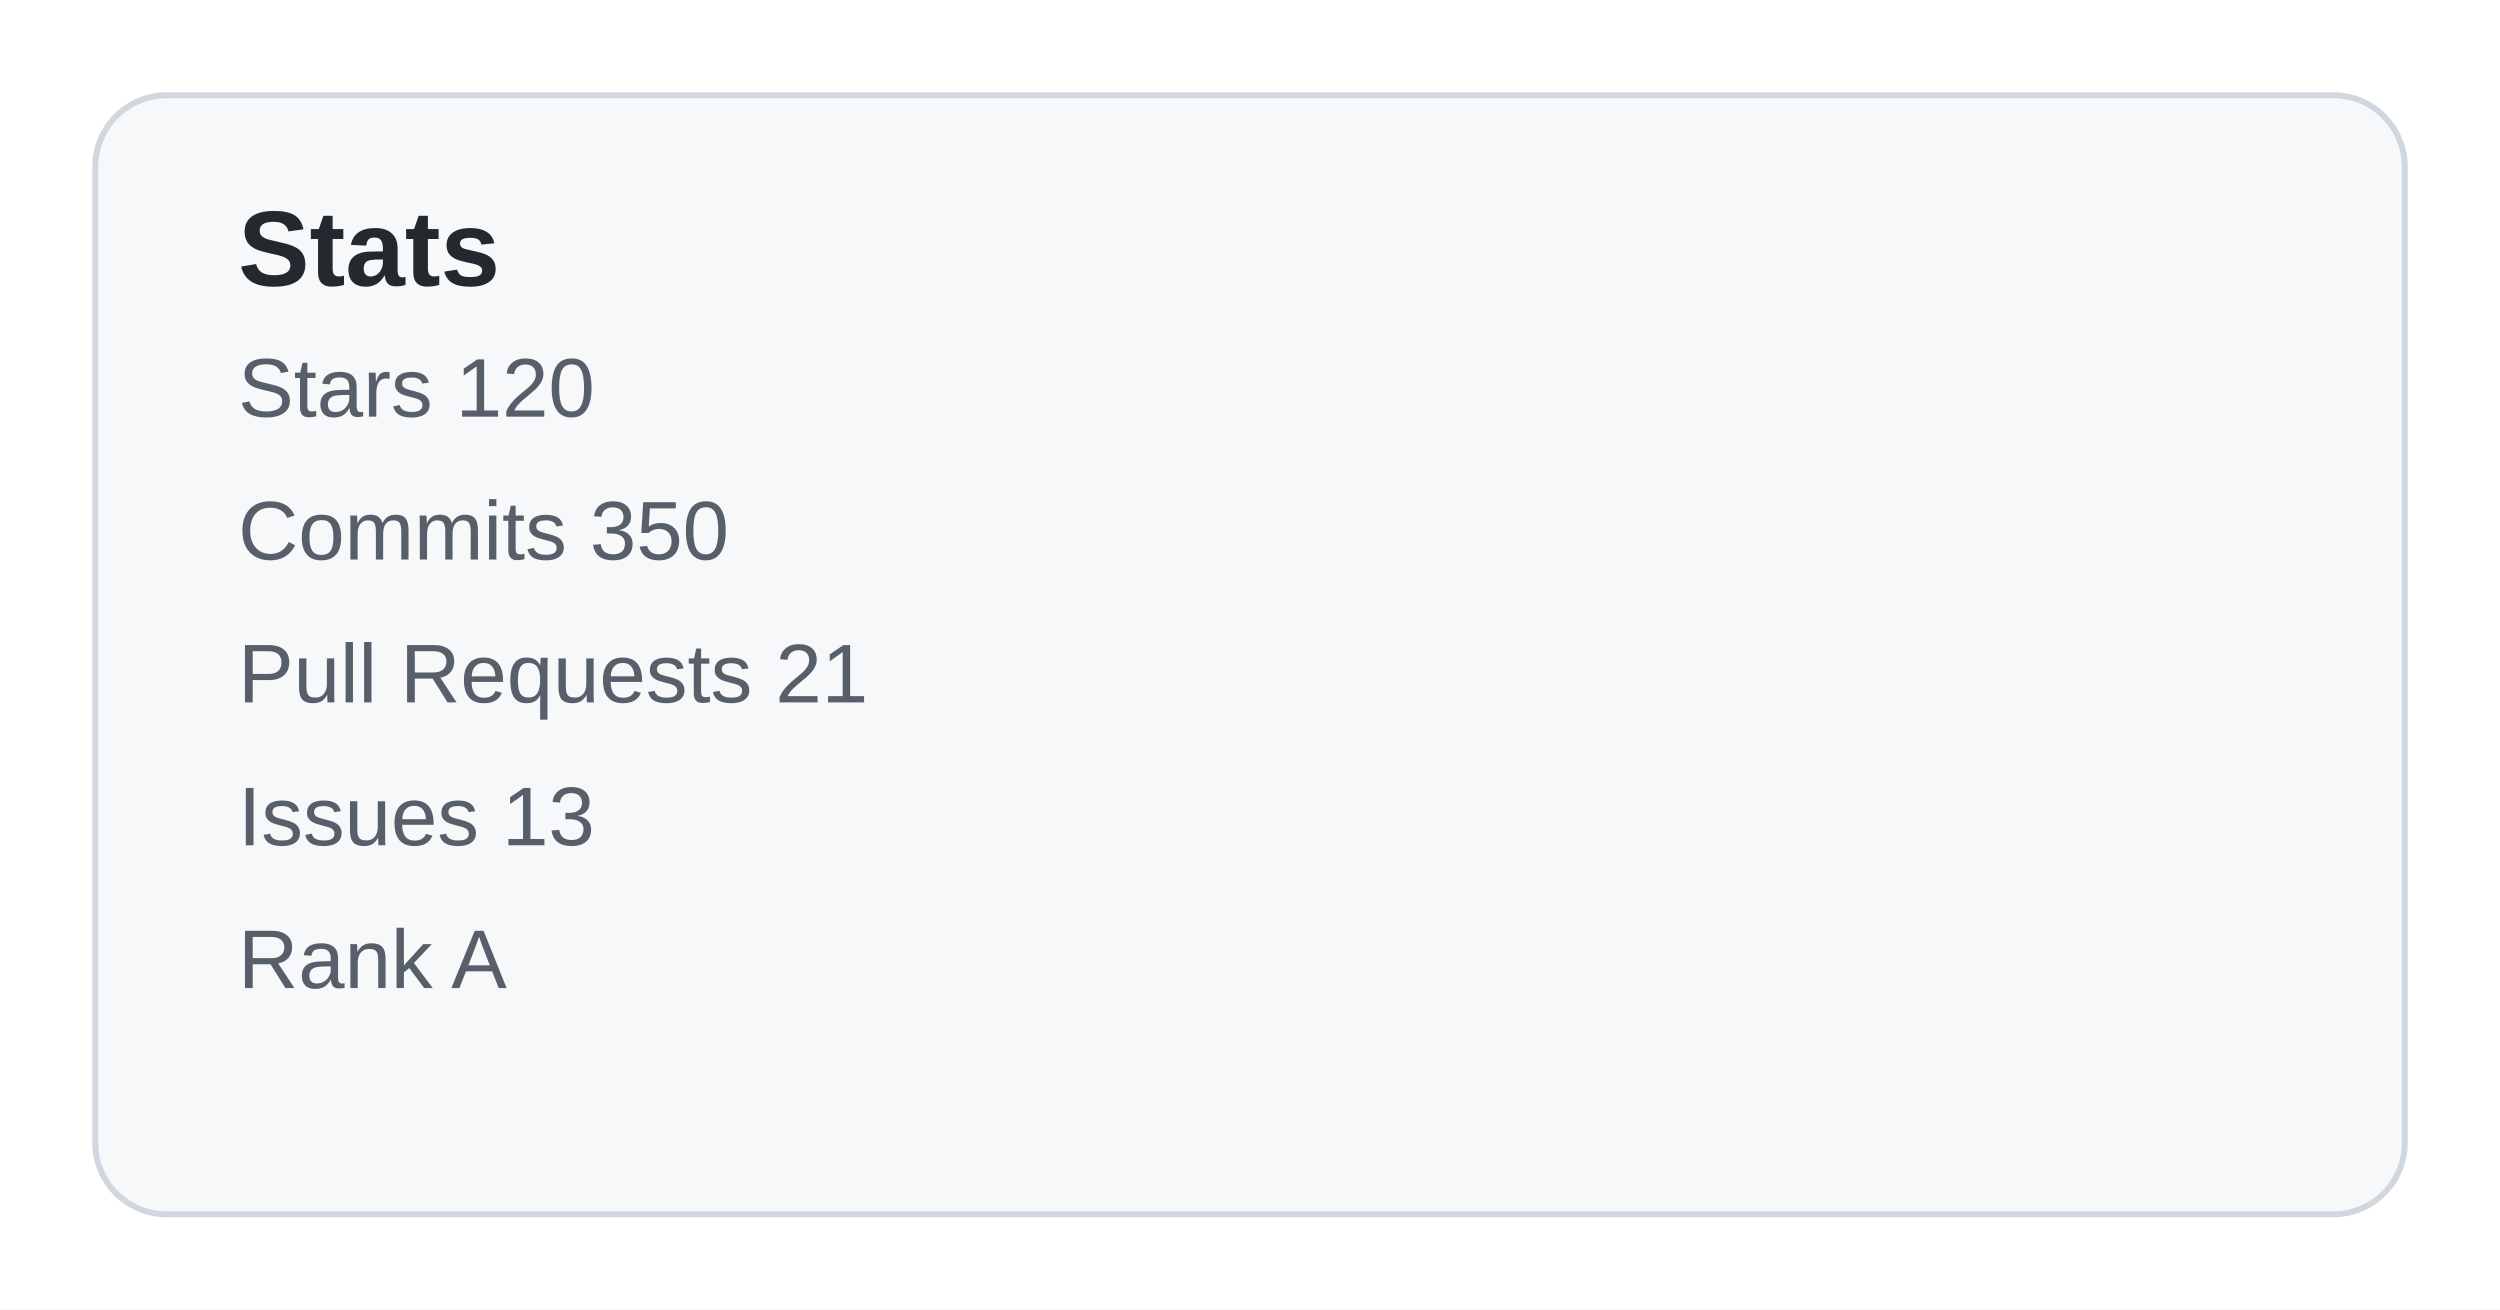
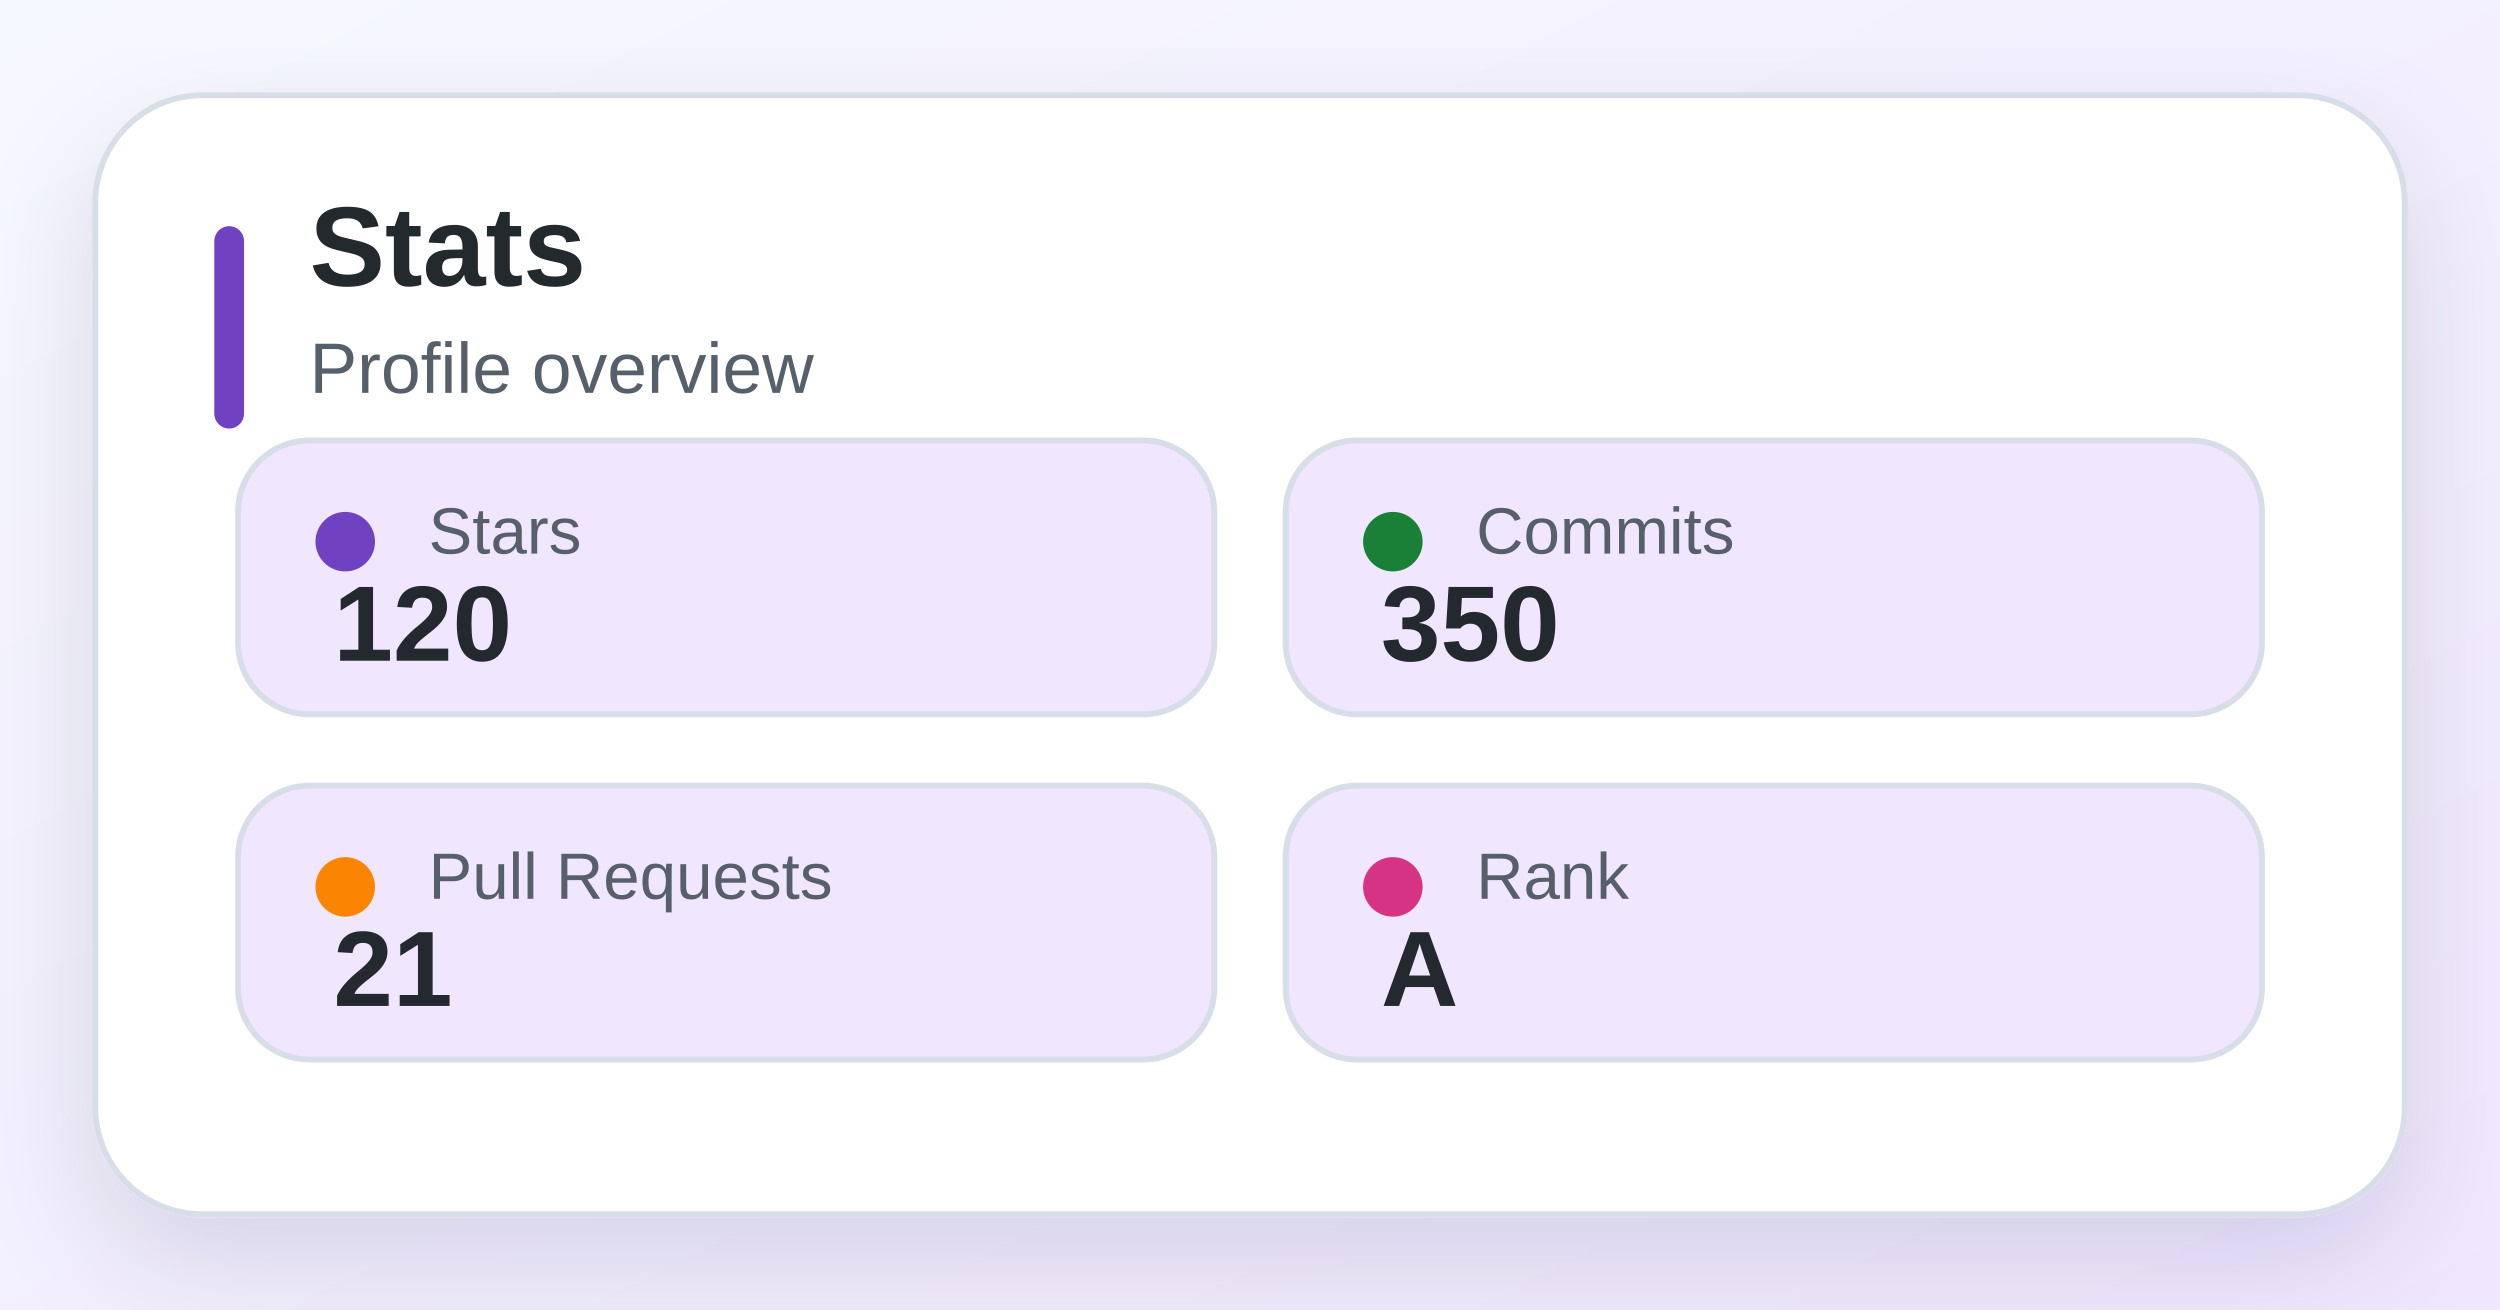
<svg xmlns="http://www.w3.org/2000/svg" width="420" height="220" viewBox="0 0 420 220" role="img">
-   <rect width="100%" height="100%" fill="#ffffff" />
+   <defs>
+     <linearGradient id="bg" x1="0" y1="0" x2="1" y2="1">
+       <stop offset="0%" stop-color="#f6f8ff" />
+       <stop offset="100%" stop-color="#f0e7ff" />
+     </linearGradient>
+     <filter id="shadow" x="-10%" y="-10%" width="120%" height="130%">
+       <feDropShadow dx="0" dy="8" stdDeviation="10" flood-color="#1f2937" flood-opacity="0.12" />
+     </filter>
+   </defs>
+   <rect width="100%" height="100%" fill="url(#bg)" />
+   <g filter="url(#shadow)">
+     <rect x="16" y="16" width="388" height="188" rx="18" fill="#ffffff" stroke="#d8dee8" />
+     <rect x="36" y="38" width="5" height="34" rx="2.5" fill="#6f42c1" />
+     <text x="52" y="48" font-family="Arial, sans-serif" font-size="19" font-weight="700" fill="#24292f">Stats</text>
+     <text x="52" y="66" font-family="Arial, sans-serif" font-size="12" fill="#57606a">Profile overview</text>
+   </g>
  <g>
-     <rect x="16" y="16" width="388" height="188" rx="12" fill="#f6f8fa" stroke="#d0d7de" />
-     <text x="40" y="48" font-family="Arial, sans-serif" font-size="18" font-weight="700" fill="#24292f">Stats</text>
+     <rect x="40" y="74" width="164" height="46" rx="12" fill="#f0e7ff" stroke="#d8dee8" />
+     <circle cx="58" cy="91" r="5" fill="#6f42c1" />
+     <text x="72" y="93" font-family="Arial, sans-serif" font-size="11" fill="#57606a">Stars</text>
+     <text x="56" y="111" font-family="Arial, sans-serif" font-size="18" font-weight="700" fill="#24292f">120</text>
  </g>
-   <text x="40" y="70" font-family="Arial, sans-serif" font-size="14" fill="#57606a">Stars 120</text>
-   <text x="40" y="94" font-family="Arial, sans-serif" font-size="14" fill="#57606a">Commits 350</text>
-   <text x="40" y="118" font-family="Arial, sans-serif" font-size="14" fill="#57606a">Pull Requests 21</text>
-   <text x="40" y="142" font-family="Arial, sans-serif" font-size="14" fill="#57606a">Issues 13</text>
-   <text x="40" y="166" font-family="Arial, sans-serif" font-size="14" fill="#57606a">Rank A</text>
+   <g>
+     <rect x="216" y="74" width="164" height="46" rx="12" fill="#f0e7ff" stroke="#d8dee8" />
+     <circle cx="234" cy="91" r="5" fill="#1a7f37" />
+     <text x="248" y="93" font-family="Arial, sans-serif" font-size="11" fill="#57606a">Commits</text>
+     <text x="232" y="111" font-family="Arial, sans-serif" font-size="18" font-weight="700" fill="#24292f">350</text>
+   </g>
+   <g>
+     <rect x="40" y="132" width="164" height="46" rx="12" fill="#f0e7ff" stroke="#d8dee8" />
+     <circle cx="58" cy="149" r="5" fill="#fb8500" />
+     <text x="72" y="151" font-family="Arial, sans-serif" font-size="11" fill="#57606a">Pull Requests</text>
+     <text x="56" y="169" font-family="Arial, sans-serif" font-size="18" font-weight="700" fill="#24292f">21</text>
+   </g>
+   <g>
+     <rect x="216" y="132" width="164" height="46" rx="12" fill="#f0e7ff" stroke="#d8dee8" />
+     <circle cx="234" cy="149" r="5" fill="#d63384" />
+     <text x="248" y="151" font-family="Arial, sans-serif" font-size="11" fill="#57606a">Rank</text>
+     <text x="232" y="169" font-family="Arial, sans-serif" font-size="18" font-weight="700" fill="#24292f">A</text>
+   </g>
</svg>
